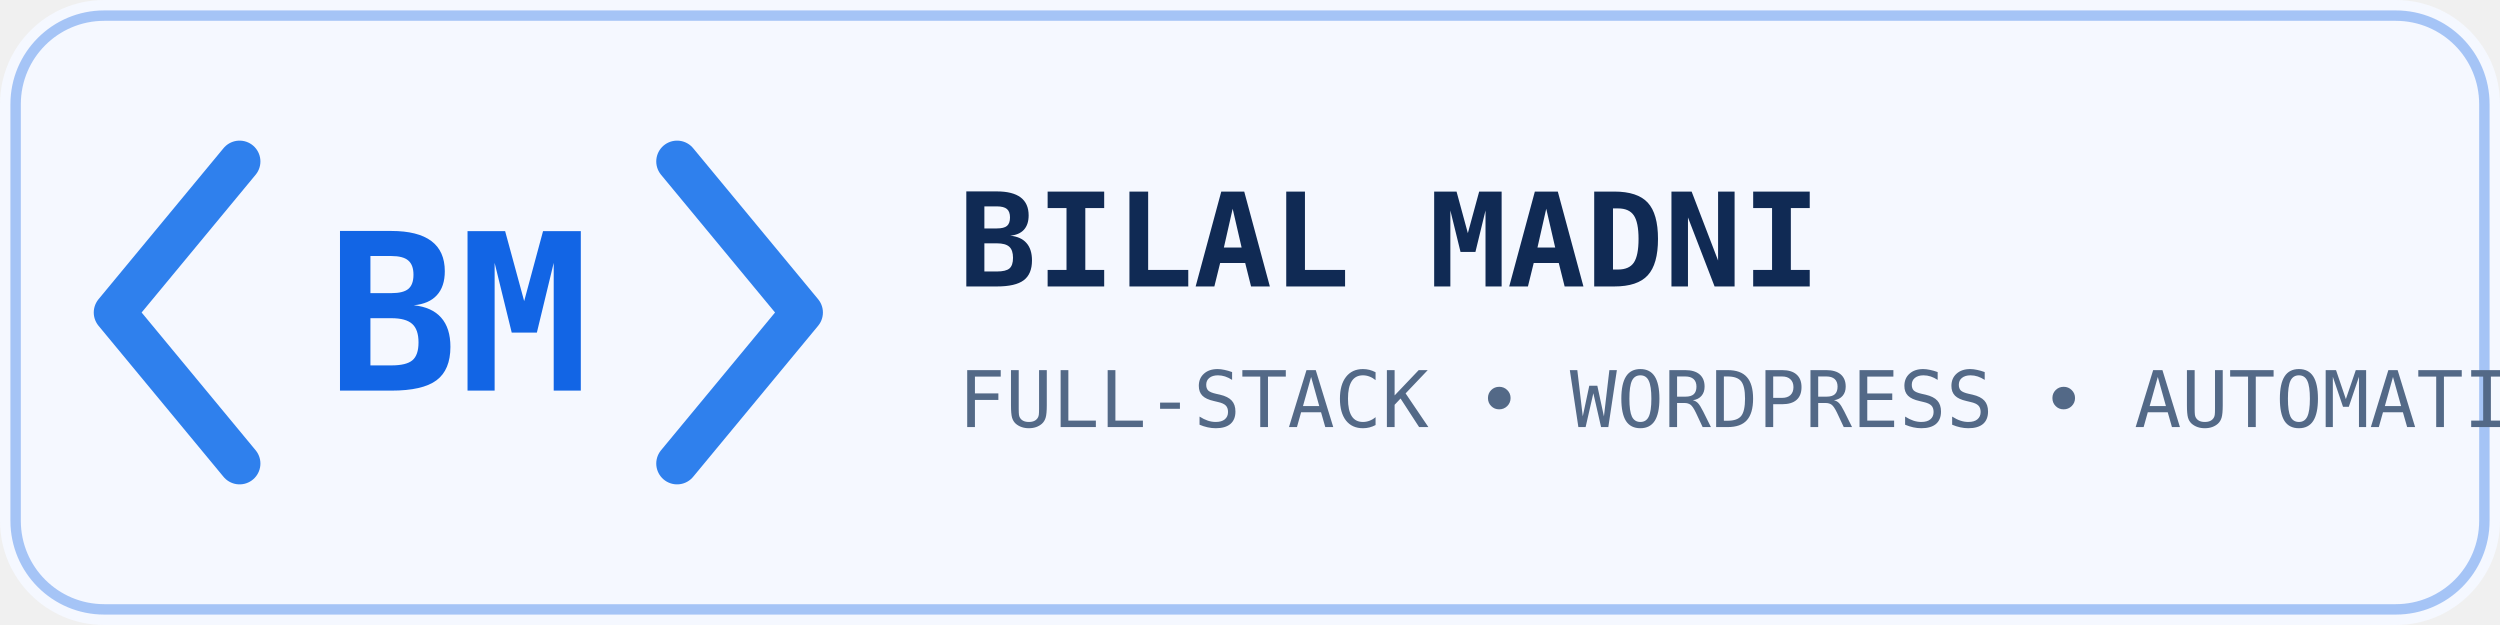
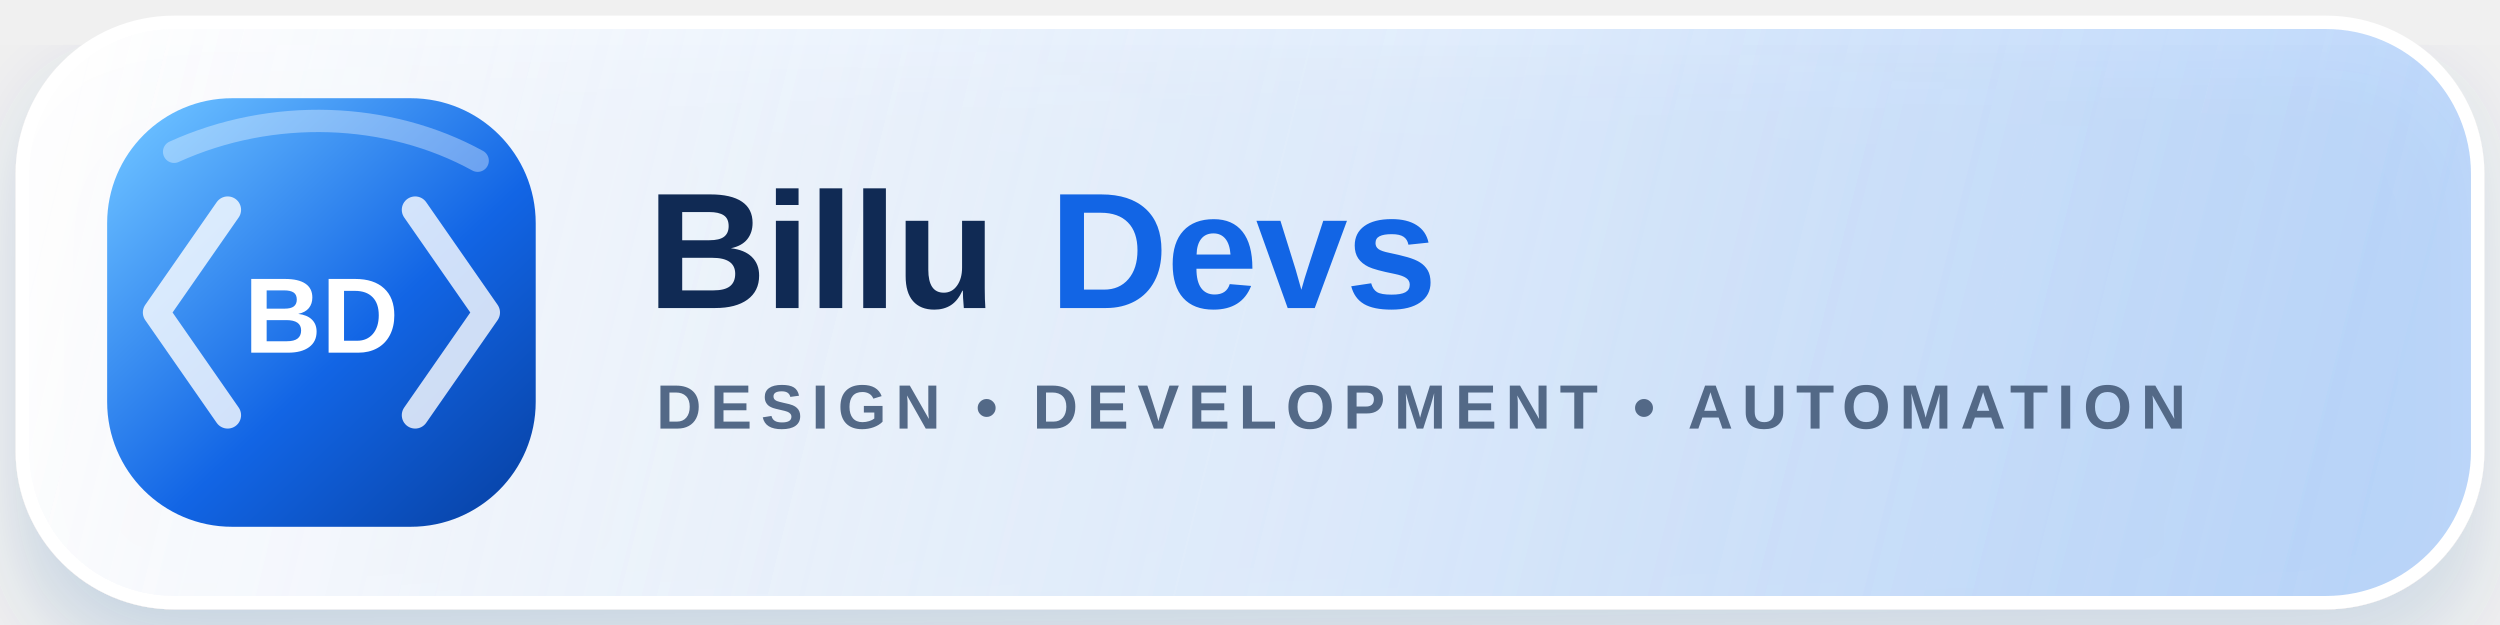
- <svg xmlns="http://www.w3.org/2000/svg" viewBox="0 0 480 120" role="img" aria-labelledby="title desc">
-   <rect width="480" height="120" rx="20" fill="#f5f8ff" />
-   <rect x="3" y="3" width="474" height="114" rx="17" fill="none" stroke="#1265e5" stroke-opacity=".35" stroke-width="2" />
-   <path d="M46 31 22 60l24 29M130 31l24 29-24 29" fill="none" stroke="#2f80ed" stroke-width="8" stroke-linecap="round" stroke-linejoin="round" />
-   <text x="88" y="75" text-anchor="middle" fill="#1265e5" font-family="monospace" font-size="42" font-weight="700">BM</text>
-   <text x="184" y="55" fill="#102a54" font-family="monospace" font-size="25" font-weight="700">BILAL MADNI</text>
-   <text x="184" y="82" fill="#536987" font-family="monospace" font-size="15">FULL-STACK • WORDPRESS • AUTOMATION</text>
+ <svg xmlns="http://www.w3.org/2000/svg" viewBox="0 0 560 140" role="img" aria-labelledby="title desc">
+   <defs>
+     <linearGradient id="bg" x1="20" y1="10" x2="525" y2="135" gradientUnits="userSpaceOnUse">
+       <stop stop-color="#ffffff" stop-opacity=".92" />
+       <stop offset=".55" stop-color="#ddecff" stop-opacity=".78" />
+       <stop offset="1" stop-color="#a9ceff" stop-opacity=".7" />
+     </linearGradient>
+     <linearGradient id="blue" x1="38" y1="25" x2="125" y2="118" gradientUnits="userSpaceOnUse">
+       <stop stop-color="#66bbff" />
+       <stop offset=".52" stop-color="#1265e5" />
+       <stop offset="1" stop-color="#063d9c" />
+     </linearGradient>
+     <filter id="shadow" x="-20%" y="-30%" width="150%" height="170%">
+       <feDropShadow dx="0" dy="10" stdDeviation="10" flood-color="#17529c" flood-opacity=".2" />
+     </filter>
+   </defs>
+   <rect x="5" y="5" width="550" height="130" rx="34" fill="url(#bg)" stroke="white" stroke-width="3" filter="url(#shadow)" />
+   <rect x="24" y="22" width="96" height="96" rx="28" fill="url(#blue)" />
+   <path d="M51 47 35 70l16 23M93 47l16 23-16 23" fill="none" stroke="white" stroke-opacity=".8" stroke-width="6" stroke-linecap="round" stroke-linejoin="round" />
+   <text x="72" y="79" text-anchor="middle" fill="white" font-family="Arial, sans-serif" font-size="24" font-weight="800">BD</text>
+   <path d="M39 34c22-10 48-9 68 2" fill="none" stroke="white" stroke-opacity=".35" stroke-width="5" stroke-linecap="round" />
+   <text x="145" y="69" fill="#102a54" font-family="Arial, sans-serif" font-size="37" font-weight="800" letter-spacing="-.5">Billu</text>
+   <text x="235" y="69" fill="#1265e5" font-family="Arial, sans-serif" font-size="37" font-weight="800" letter-spacing="-.5">Devs</text>
+   <text x="147" y="96" fill="#536987" font-family="Arial, sans-serif" font-size="14" font-weight="600" letter-spacing="2">DESIGN • DEVELOPMENT • AUTOMATION</text>
</svg>
